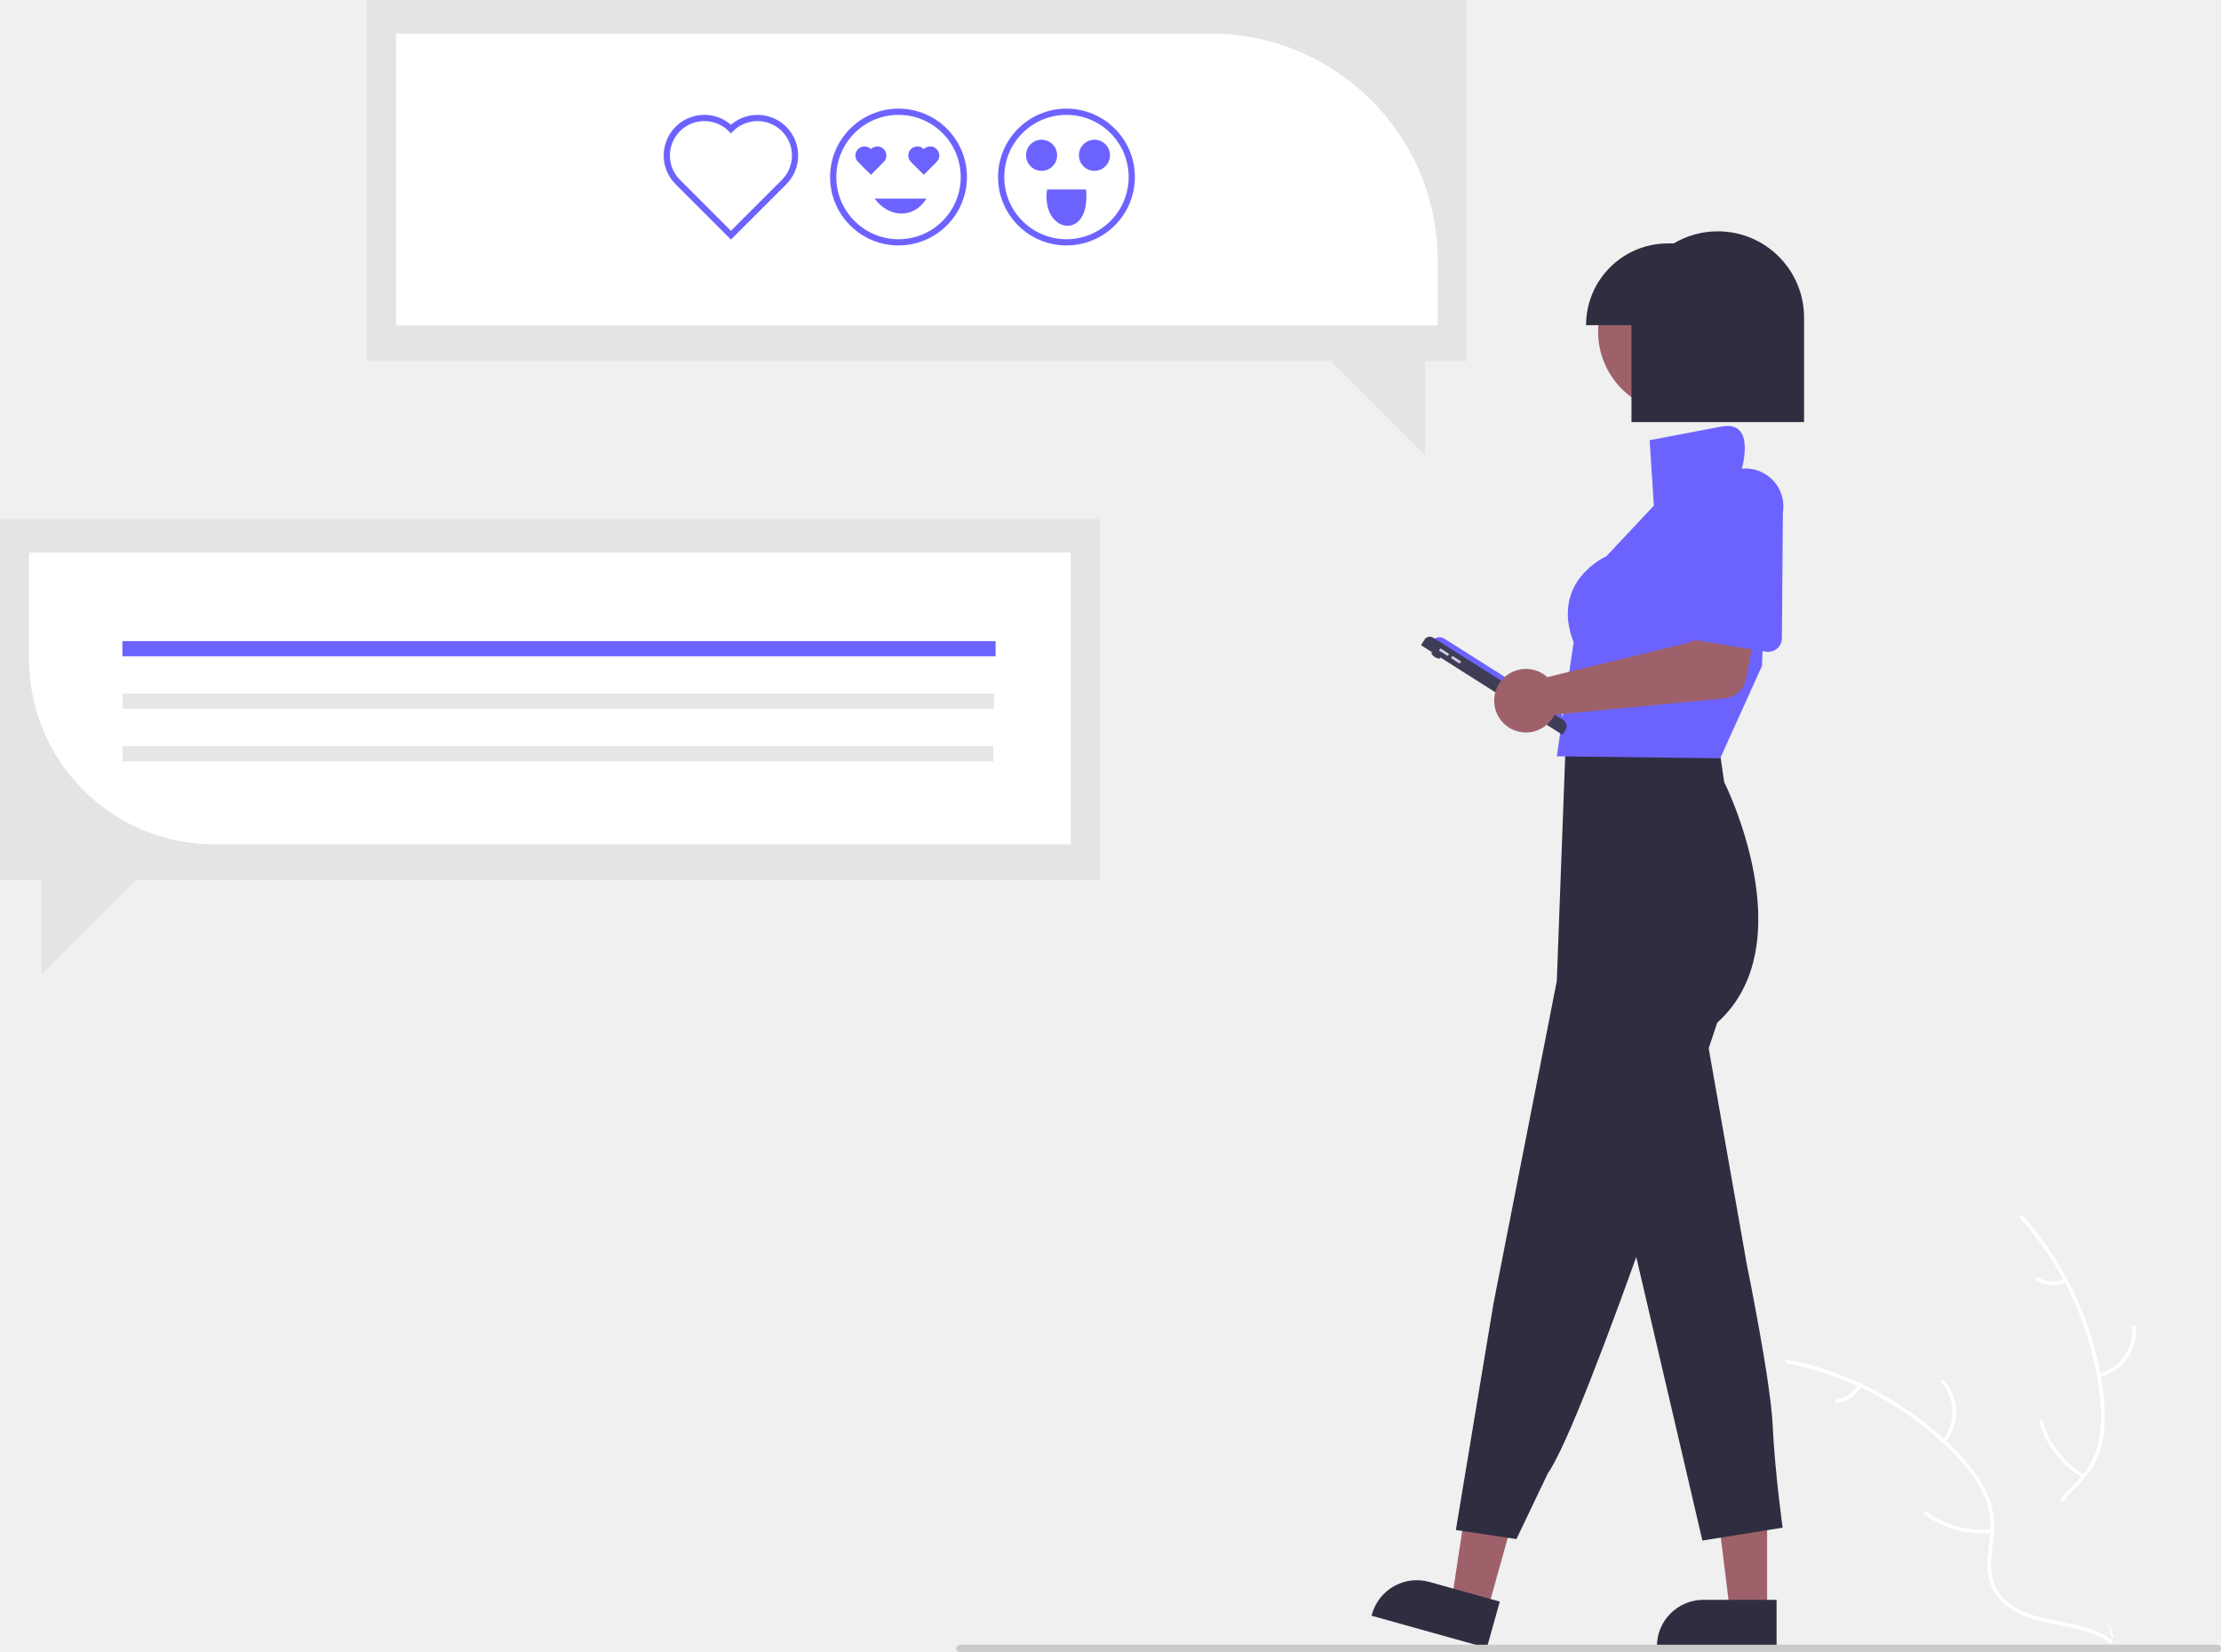
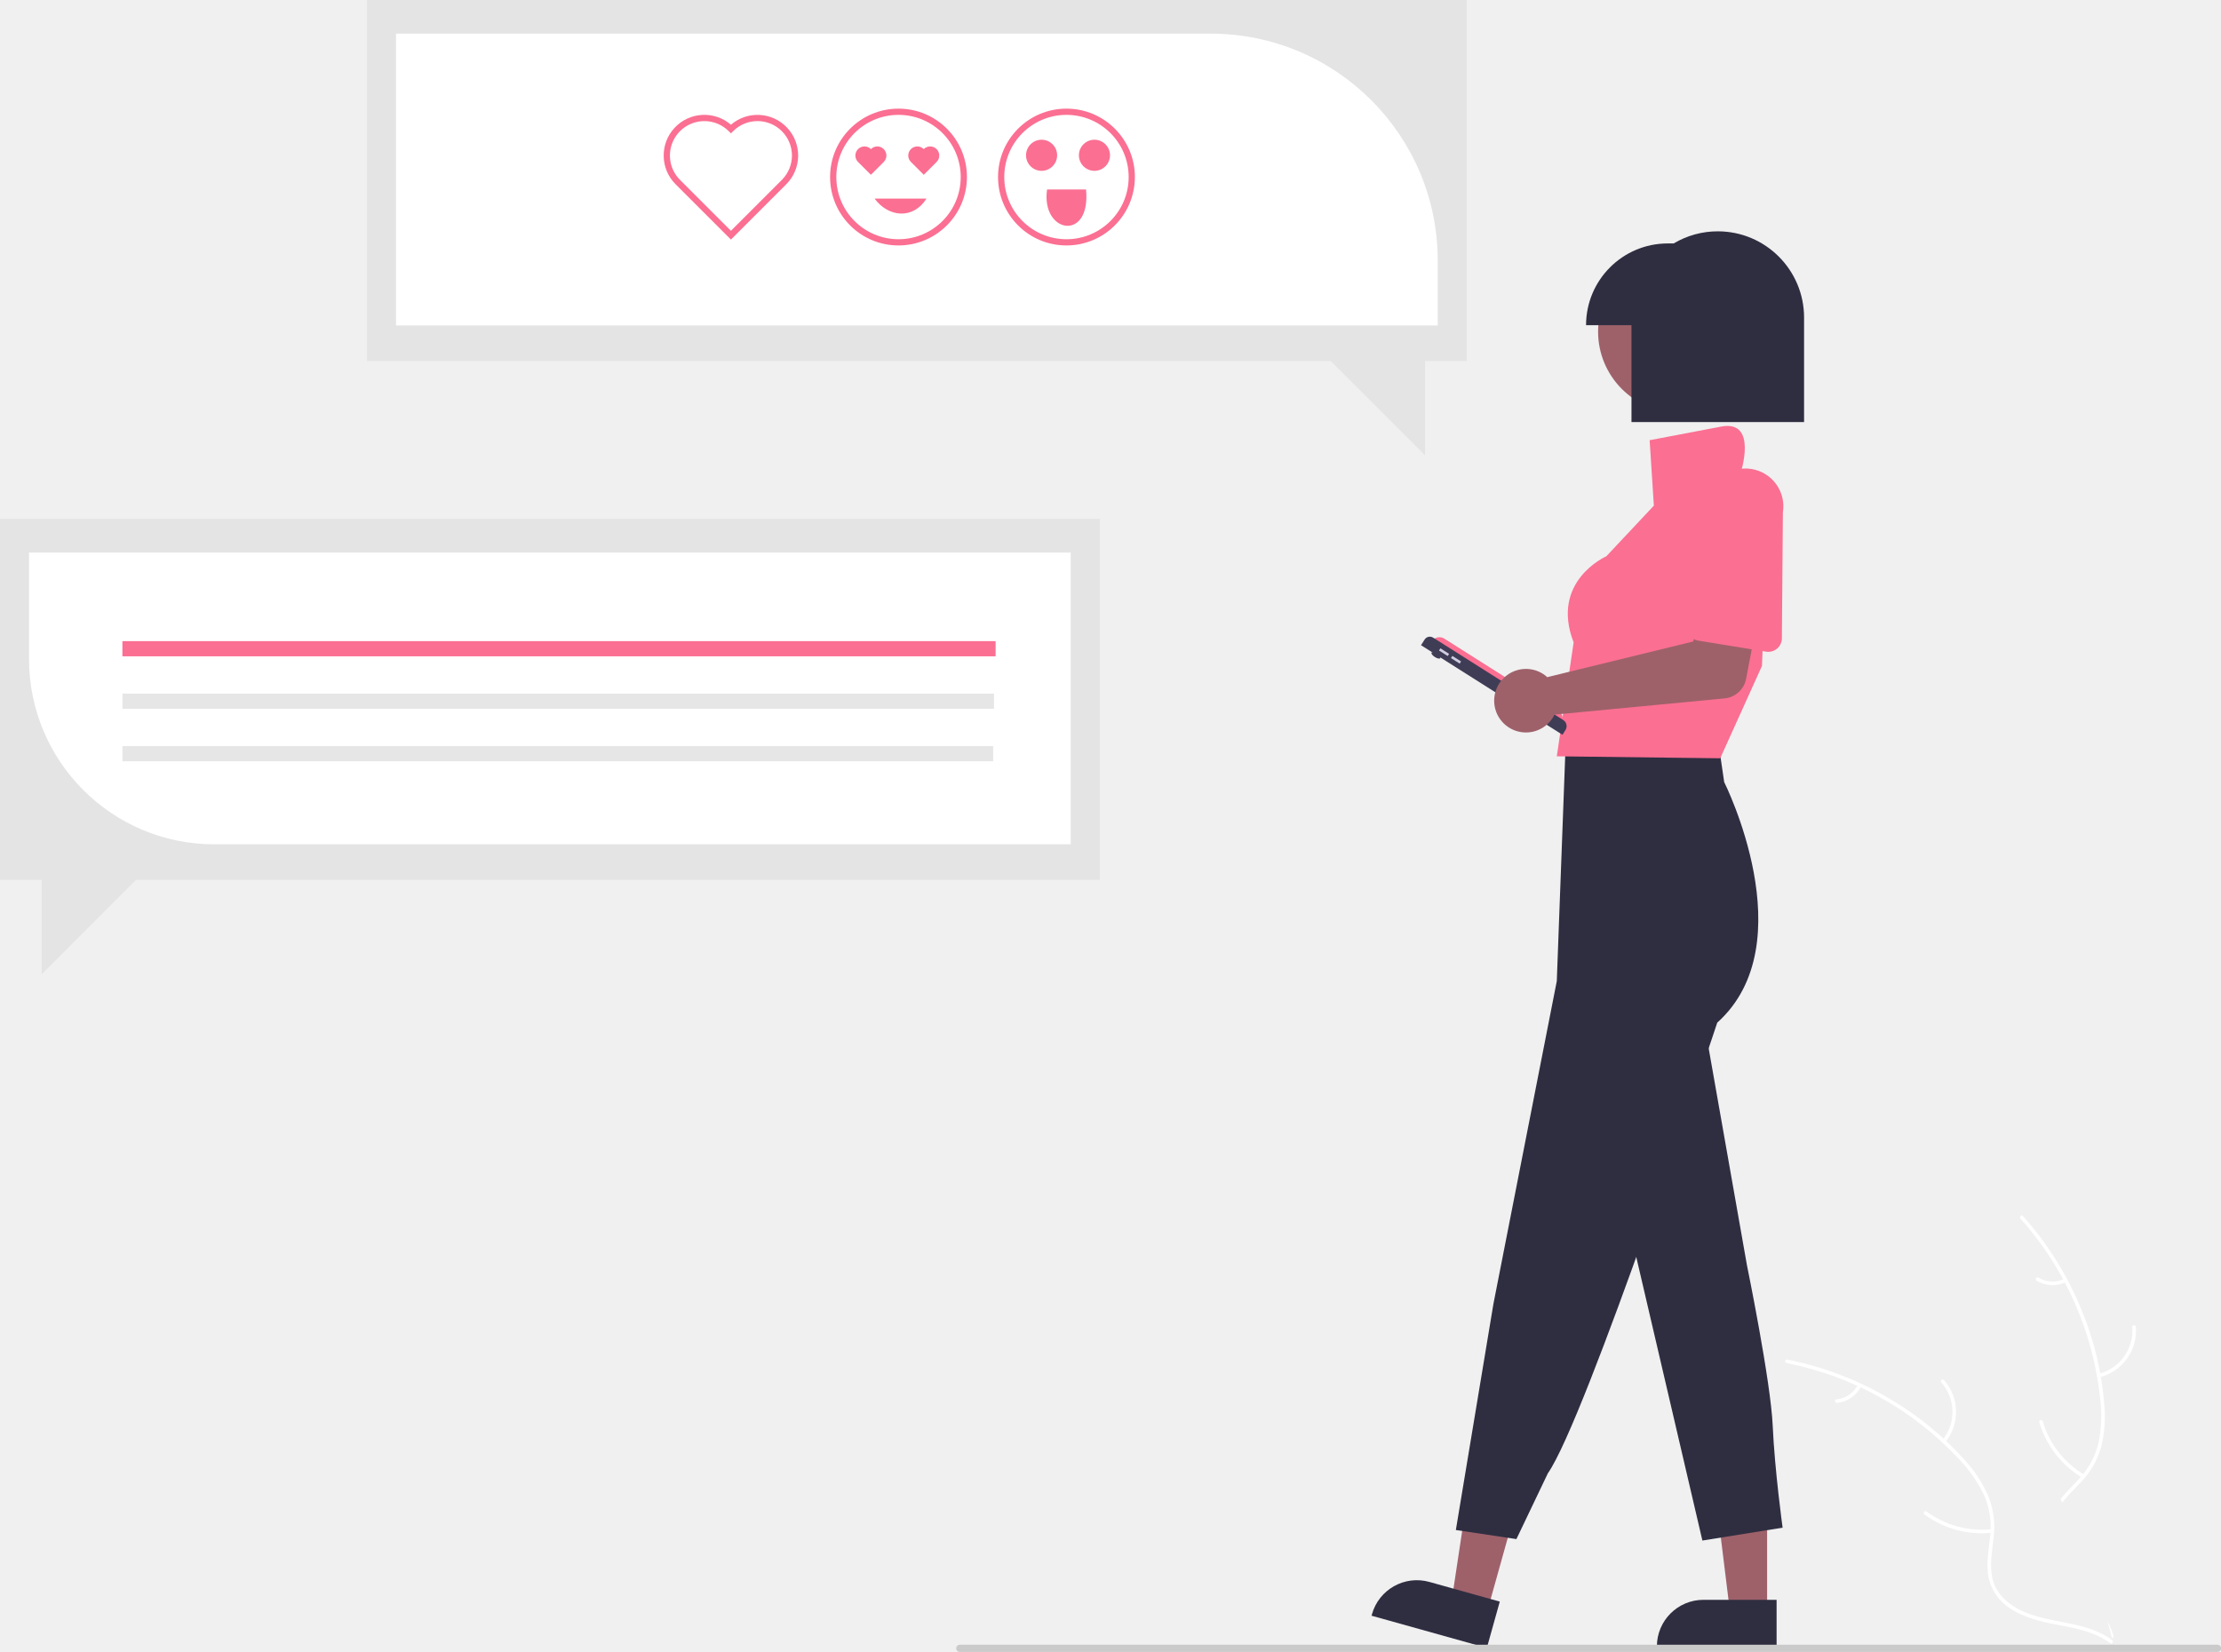
<svg xmlns="http://www.w3.org/2000/svg" data-name="Layer 1" width="733.483" height="545.691" viewBox="0 0 733.483 545.691">
  <path d="M946.085,640.863c-3.318-26.678-19.851-52.964-45.294-61.646a123.863,123.863,0,0,1-.006,85.04c-3.91,10.575-9.359,21.93-5.682,32.589,2.288,6.632,7.886,11.706,14.142,14.878,6.257,3.173,13.202,4.685,20.059,6.167l1.35,1.116C941.539,694.427,949.402,667.542,946.085,640.863Z" transform="translate(-233.2585 -177.1545)" fill="#f0f0f0" />
  <path d="M900.538,579.722a105.87,105.87,0,0,1,26.319,59.583,45.591,45.591,0,0,1-.519,14.275,26.149,26.149,0,0,1-6.503,12.128c-2.931,3.221-6.303,6.175-8.4,10.052a16.011,16.011,0,0,0-.782,13.071c1.852,5.311,5.501,9.64,9.218,13.749,4.126,4.563,8.484,9.236,10.238,15.285.213.733,1.337.36,1.125-.371-3.051-10.524-13.268-16.502-18.14-25.981-2.273-4.423-3.228-9.558-1.096-14.227,1.864-4.083,5.338-7.133,8.334-10.368a27.902,27.902,0,0,0,6.801-11.622,42.148,42.148,0,0,0,1.066-14.203,102.712,102.712,0,0,0-7.502-31.213A107.747,107.747,0,0,0,901.322,578.834c-.507-.567-1.287.325-.784.889Z" transform="translate(-233.2585 -177.1545)" fill="#fff" />
  <path d="M926.538,632.135a15.884,15.884,0,0,0,12.091-16.639c-.06-.76-1.244-.702-1.184.059a14.708,14.708,0,0,1-11.279,15.455c-.742.176-.366,1.3.371,1.125Z" transform="translate(-233.2585 -177.1545)" fill="#fff" />
  <path d="M921.536,664.272A30.615,30.615,0,0,1,907.865,646.64c-.215-.732-1.34-.36-1.125.371a31.844,31.844,0,0,0,14.264,18.319c.657.39,1.186-.671.533-1.058Z" transform="translate(-233.2585 -177.1545)" fill="#fff" />
  <path d="M914.957,599.626a8.991,8.991,0,0,1-8.52-.433c-.652-.398-1.18.663-.533,1.058a10.075,10.075,0,0,0,9.425.499.612.612,0,0,0,.377-.748.595.595,0,0,0-.748-.377Z" transform="translate(-233.2585 -177.1545)" fill="#fff" />
  <path d="M823.237,626.868c.4.26.8.52,1.2.79a118.407,118.407,0,0,1,15.14,11.82c.37.33.74.67,1.1,1.01a124.827,124.827,0,0,1,27.11,37.11,121.222,121.222,0,0,1,6.64,17.18c2.45,8.13,4.46,17.14,9.31,23.79a20.798,20.798,0,0,0,1.62,2h43.83c.1-.05.2-.09.3-.14l1.75.08c-.07-.31-.15-.63-.22-.94-.04-.18-.09-.36-.13-.54-.03-.12-.06-.24-.08-.35-.01-.04-.02-.08-.03-.11-.02-.11-.05-.21-.07-.31q-.66-2.685-1.36-5.37c0-.01,0-.01-.01-.02-3.59-13.63-8.35-27.08-15-39.38-.2-.37-.4-.75-.62-1.12a115.674,115.674,0,0,0-10.39-15.76,102.258,102.258,0,0,0-6.81-7.79,85.037,85.037,0,0,0-21.28-15.94c-15.72-8.3-33.92-11.48-50.72-6.41C824.087,626.598,823.667,626.728,823.237,626.868Z" transform="translate(-233.2585 -177.1545)" fill="#f0f0f0" />
  <path d="M823.335,627.424a105.87,105.87,0,0,1,56.888,31.728,45.591,45.591,0,0,1,8.181,11.71A26.148,26.148,0,0,1,890.513,684.462c-.401,4.336-1.314,8.725-.655,13.084a16.011,16.011,0,0,0,7.245,10.907c4.676,3.126,10.197,4.385,15.638,5.429,6.042,1.159,12.335,2.267,17.377,6.04.611.457,1.285-.517.675-.974-8.773-6.566-20.529-5.188-30.126-9.823-4.478-2.163-8.332-5.688-9.441-10.699-.97-4.382-.033-8.909.412-13.296a27.903,27.903,0,0,0-1.567-13.374,42.148,42.148,0,0,0-7.7-11.981A102.712,102.712,0,0,0,857.589,639.369a107.747,107.747,0,0,0-34.163-13.126c-.746-.148-.832,1.035-.091,1.182Z" transform="translate(-233.2585 -177.1545)" fill="#fff" />
  <path d="M875.651,653.62a15.884,15.884,0,0,0-.364-20.565c-.506-.57-1.416.189-.91.76a14.708,14.708,0,0,1,.299,19.13c-.486.587.491,1.259.974.675Z" transform="translate(-233.2585 -177.1545)" fill="#fff" />
  <path d="M891.006,682.29a30.615,30.615,0,0,1-21.531-5.847c-.613-.455-1.286.519-.675.974a31.844,31.844,0,0,0,22.418,6.039c.759-.084.543-1.25-.212-1.166Z" transform="translate(-233.2585 -177.1545)" fill="#fff" />
  <path d="M846.831,634.635a8.991,8.991,0,0,1-7.064,4.785c-.76.075-.543,1.24.212,1.166a10.075,10.075,0,0,0,7.826-5.276.612.612,0,0,0-.15-.824.595.595,0,0,0-.824.15Z" transform="translate(-233.2585 -177.1545)" fill="#fff" />
  <polygon points="121.202 0 484.397 0 484.397 119.231 470.64 119.231 470.64 150.414 439.456 119.231 121.202 119.231 121.202 0" fill="#e4e4e4" />
  <path d="M708.067,284.65H364.049V188.265h269.1a75.003,75.003,0,0,1,74.918,74.918Z" transform="translate(-233.2585 -177.1545)" fill="#fff" />
  <polygon points="363.195 171.414 0 171.414 0 290.644 13.757 290.644 13.757 321.828 44.941 290.644 363.195 290.644 363.195 171.414" fill="#e4e4e4" />
  <path d="M586.865,456.064H303.982a61.204,61.204,0,0,1-61.134-61.134V359.679H586.865Z" transform="translate(-233.2585 -177.1545)" fill="#fff" />
-   <rect x="40.424" y="211.79" width="288.371" height="5.012" fill="#6c63ff" />
+   <rect x="40.424" y="211.79" width="288.371" height="5.012" fill="#fb6f92" />
  <rect x="40.424" y="229.128" width="287.85" height="5.012" fill="#e6e6e6" />
  <rect x="40.424" y="246.466" width="287.569" height="5.012" fill="#e6e6e6" />
-   <path d="M474.651,256.297l-18.268-18.268a13.431,13.431,0,0,1,18.268-19.67,13.432,13.432,0,0,1,18.269,19.67Zm-8.771-39.138a11.372,11.372,0,0,0-8.045,19.417l16.816,16.816L491.468,236.576a11.377,11.377,0,1,0-16.09-16.09l-.726.726-.726-.726a11.343,11.343,0,0,0-8.045-3.327Z" transform="translate(-233.2585 -177.1545)" fill="#6c63ff" />
-   <path d="M538.332,226.409a3.001,3.001,0,0,0-4.245,4.244l0.0 0,4.244,4.244,4.244-4.244a3.001,3.001,0,1,0-4.244-4.245Z" transform="translate(-233.2585 -177.1545)" fill="#6c63ff" />
-   <path d="M520.871,226.409a3.001,3.001,0,0,0-4.245,4.244l0.0 0,4.244,4.244,4.244-4.244a3.001,3.001,0,1,0-4.244-4.245Z" transform="translate(-233.2585 -177.1545)" fill="#6c63ff" />
-   <path d="M529.993,258.235a22.596,22.596,0,1,1,22.596-22.596h0A22.622,22.622,0,0,1,529.993,258.235Zm0-43.138a20.542,20.542,0,1,0,20.542,20.542A20.542,20.542,0,0,0,529.993,215.097Z" transform="translate(-233.2585 -177.1545)" fill="#6c63ff" />
-   <path d="M585.457,258.235a22.596,22.596,0,1,1,22.596-22.596h0A22.622,22.622,0,0,1,585.457,258.235Zm0-43.138a20.542,20.542,0,1,0,20.542,20.542A20.542,20.542,0,0,0,585.457,215.097Z" transform="translate(-233.2585 -177.1545)" fill="#6c63ff" />
-   <circle cx="361.443" cy="51.294" r="5.136" fill="#6c63ff" />
-   <circle cx="343.982" cy="51.294" r="5.136" fill="#6c63ff" />
-   <path d="M579.055,239.747c-2.096,14.497,14.534,17.438,12.87-.001C592.024,239.735,579.725,239.756,579.055,239.747Z" transform="translate(-233.2585 -177.1545)" fill="#6c63ff" />
-   <path d="M522.08,242.756c4.697,6.314,12.817,6.881,17.158,0Z" transform="translate(-233.2585 -177.1545)" fill="#6c63ff" />
+   <path d="M474.651,256.297l-18.268-18.268a13.431,13.431,0,0,1,18.268-19.67,13.432,13.432,0,0,1,18.269,19.67Zm-8.771-39.138a11.372,11.372,0,0,0-8.045,19.417l16.816,16.816L491.468,236.576a11.377,11.377,0,1,0-16.09-16.09l-.726.726-.726-.726a11.343,11.343,0,0,0-8.045-3.327Z" transform="translate(-233.2585 -177.1545)" fill="#fb6f92" />
+   <path d="M538.332,226.409a3.001,3.001,0,0,0-4.245,4.244l0.0 0,4.244,4.244,4.244-4.244a3.001,3.001,0,1,0-4.244-4.245Z" transform="translate(-233.2585 -177.1545)" fill="#fb6f92" />
+   <path d="M520.871,226.409a3.001,3.001,0,0,0-4.245,4.244l0.0 0,4.244,4.244,4.244-4.244a3.001,3.001,0,1,0-4.244-4.245Z" transform="translate(-233.2585 -177.1545)" fill="#fb6f92" />
+   <path d="M529.993,258.235a22.596,22.596,0,1,1,22.596-22.596h0A22.622,22.622,0,0,1,529.993,258.235Zm0-43.138a20.542,20.542,0,1,0,20.542,20.542A20.542,20.542,0,0,0,529.993,215.097Z" transform="translate(-233.2585 -177.1545)" fill="#fb6f92" />
+   <path d="M585.457,258.235a22.596,22.596,0,1,1,22.596-22.596h0A22.622,22.622,0,0,1,585.457,258.235Zm0-43.138a20.542,20.542,0,1,0,20.542,20.542A20.542,20.542,0,0,0,585.457,215.097Z" transform="translate(-233.2585 -177.1545)" fill="#fb6f92" />
+   <circle cx="361.443" cy="51.294" r="5.136" fill="#fb6f92" />
+   <circle cx="343.982" cy="51.294" r="5.136" fill="#fb6f92" />
+   <path d="M579.055,239.747c-2.096,14.497,14.534,17.438,12.87-.001C592.024,239.735,579.725,239.756,579.055,239.747Z" transform="translate(-233.2585 -177.1545)" fill="#fb6f92" />
+   <path d="M522.08,242.756c4.697,6.314,12.817,6.881,17.158,0Z" transform="translate(-233.2585 -177.1545)" fill="#fb6f92" />
  <polygon points="583.591 532.478 571.331 532.478 565.499 485.19 583.593 485.19 583.591 532.478" fill="#9e616a" />
  <path d="M819.976,721.517l-39.531-.001v-.5A15.387,15.387,0,0,1,795.832,705.629h.001l24.144.001Z" transform="translate(-233.2585 -177.1545)" fill="#2f2e41" />
  <polygon points="491.214 532.075 479.406 528.776 486.513 481.663 503.94 486.532 491.214 532.075" fill="#9e616a" />
  <path d="M724.286,721.517,686.213,710.878l.135-.482a15.387,15.387,0,0,1,18.959-10.678l.001 0,23.253,6.498Z" transform="translate(-233.2585 -177.1545)" fill="#2f2e41" />
  <circle cx="554.587" cy="109.533" r="26.821" fill="#9e616a" />
  <path d="M800.541,420.937l2.126,14.555s26.821,53.315-2.29,79.481c0,0-43.502,131.188-55.931,148.85L734.053,685.568l-20-3,12.403-74.676,20.933-106.657,3.107-83.243S796.289,414.722,800.541,420.937Z" transform="translate(-233.2585 -177.1545)" fill="#2f2e41" />
  <path d="M795.471,511.684l14.719,83.434s7.85,38.269,8.504,52.988,3.271,33.69,3.271,33.69l-26.494,4.252L769.304,573.83Z" transform="translate(-233.2585 -177.1545)" fill="#2f2e41" />
-   <path d="M817.053,348.568l-1.905,48.567L805.087,419.39l-3.729,8.252-53.969-.654,5.56-37.615c-7.85-20.279,10.794-28.456,10.794-28.456l15.7-16.73-1.39-21.618,23.632-4.5c12.298-2.342,6.368,15.5,6.368,15.5C824.408,331.933,817.053,348.568,817.053,348.568Z" transform="translate(-233.2585 -177.1545)" fill="#6c63ff" />
+   <path d="M817.053,348.568l-1.905,48.567L805.087,419.39l-3.729,8.252-53.969-.654,5.56-37.615c-7.85-20.279,10.794-28.456,10.794-28.456l15.7-16.73-1.39-21.618,23.632-4.5c12.298-2.342,6.368,15.5,6.368,15.5C824.408,331.933,817.053,348.568,817.053,348.568Z" transform="translate(-233.2585 -177.1545)" fill="#fb6f92" />
  <ellipse cx="707.466" cy="393.658" rx="0.638" ry="1.702" transform="translate(-236.8701 603.5994) rotate(-57.656)" fill="#3f3d56" />
-   <path d="M706.117,389.028h0a2.978,2.978,0,0,1,4.109-.923l0,0,37.735,23.896A2.978,2.978,0,0,1,748.883,416.11h0L706.117,389.028Z" transform="translate(-233.2585 -177.1545)" fill="#6c63ff" />
+   <path d="M706.117,389.028h0a2.978,2.978,0,0,1,4.109-.923l0,0,37.735,23.896A2.978,2.978,0,0,1,748.883,416.11h0L706.117,389.028Z" transform="translate(-233.2585 -177.1545)" fill="#fb6f92" />
  <path d="M702.548,390.292l1.187-1.875a2.035,2.035,0,0,1,2.808-.63h0l42.965,27.207a2.41,2.41,0,0,1,.747,3.325l-.986,1.558h0l-46.72-29.585Z" transform="translate(-233.2585 -177.1545)" fill="#3f3d56" />
  <rect x="709.73" y="390.89" width="0.851" height="3.403" transform="translate(-234.7187 605.3756) rotate(-57.656)" fill="#d0cde1" />
  <rect x="713.683" y="393.393" width="0.851" height="3.403" transform="translate(-234.9955 609.8795) rotate(-57.656)" fill="#d0cde1" />
  <path d="M742.935,399.822a10.527,10.527,0,0,1,1.306,1.02L792.417,389.067l3.393-11.56,18.116,2.84-4.018,21.049a8,8,0,0,1-7.099,6.464l-56.167,5.354a10.497,10.497,0,1,1-3.707-13.392Z" transform="translate(-233.2585 -177.1545)" fill="#9e616a" />
-   <path d="M790.957,386.677a4.495,4.495,0,0,1-.451-3.72l6.867-40.516a12.497,12.497,0,0,1,24.681,3.95l-.33,41.656a4.5,4.5,0,0,1-5.224,4.376l-22.431-3.657A4.495,4.495,0,0,1,790.957,386.677Z" transform="translate(-233.2585 -177.1545)" fill="#6c63ff" />
+   <path d="M790.957,386.677a4.495,4.495,0,0,1-.451-3.72l6.867-40.516a12.497,12.497,0,0,1,24.681,3.95l-.33,41.656a4.5,4.5,0,0,1-5.224,4.376l-22.431-3.657A4.495,4.495,0,0,1,790.957,386.677Z" transform="translate(-233.2585 -177.1545)" fill="#fb6f92" />
  <path d="M800.553,253.568h-0a28.361,28.361,0,0,0-14.559,4h-1.941a27,27,0,0,0-27,27h15v32h57v-34.5A28.5,28.5,0,0,0,800.553,253.568Z" transform="translate(-233.2585 -177.1545)" fill="#2f2e41" />
  <path d="M965.551,722.846H550.257a1.191,1.191,0,1,1,0-2.381h415.294a1.191,1.191,0,1,1,0,2.381Z" transform="translate(-233.2585 -177.1545)" fill="#cacaca" />
</svg>
